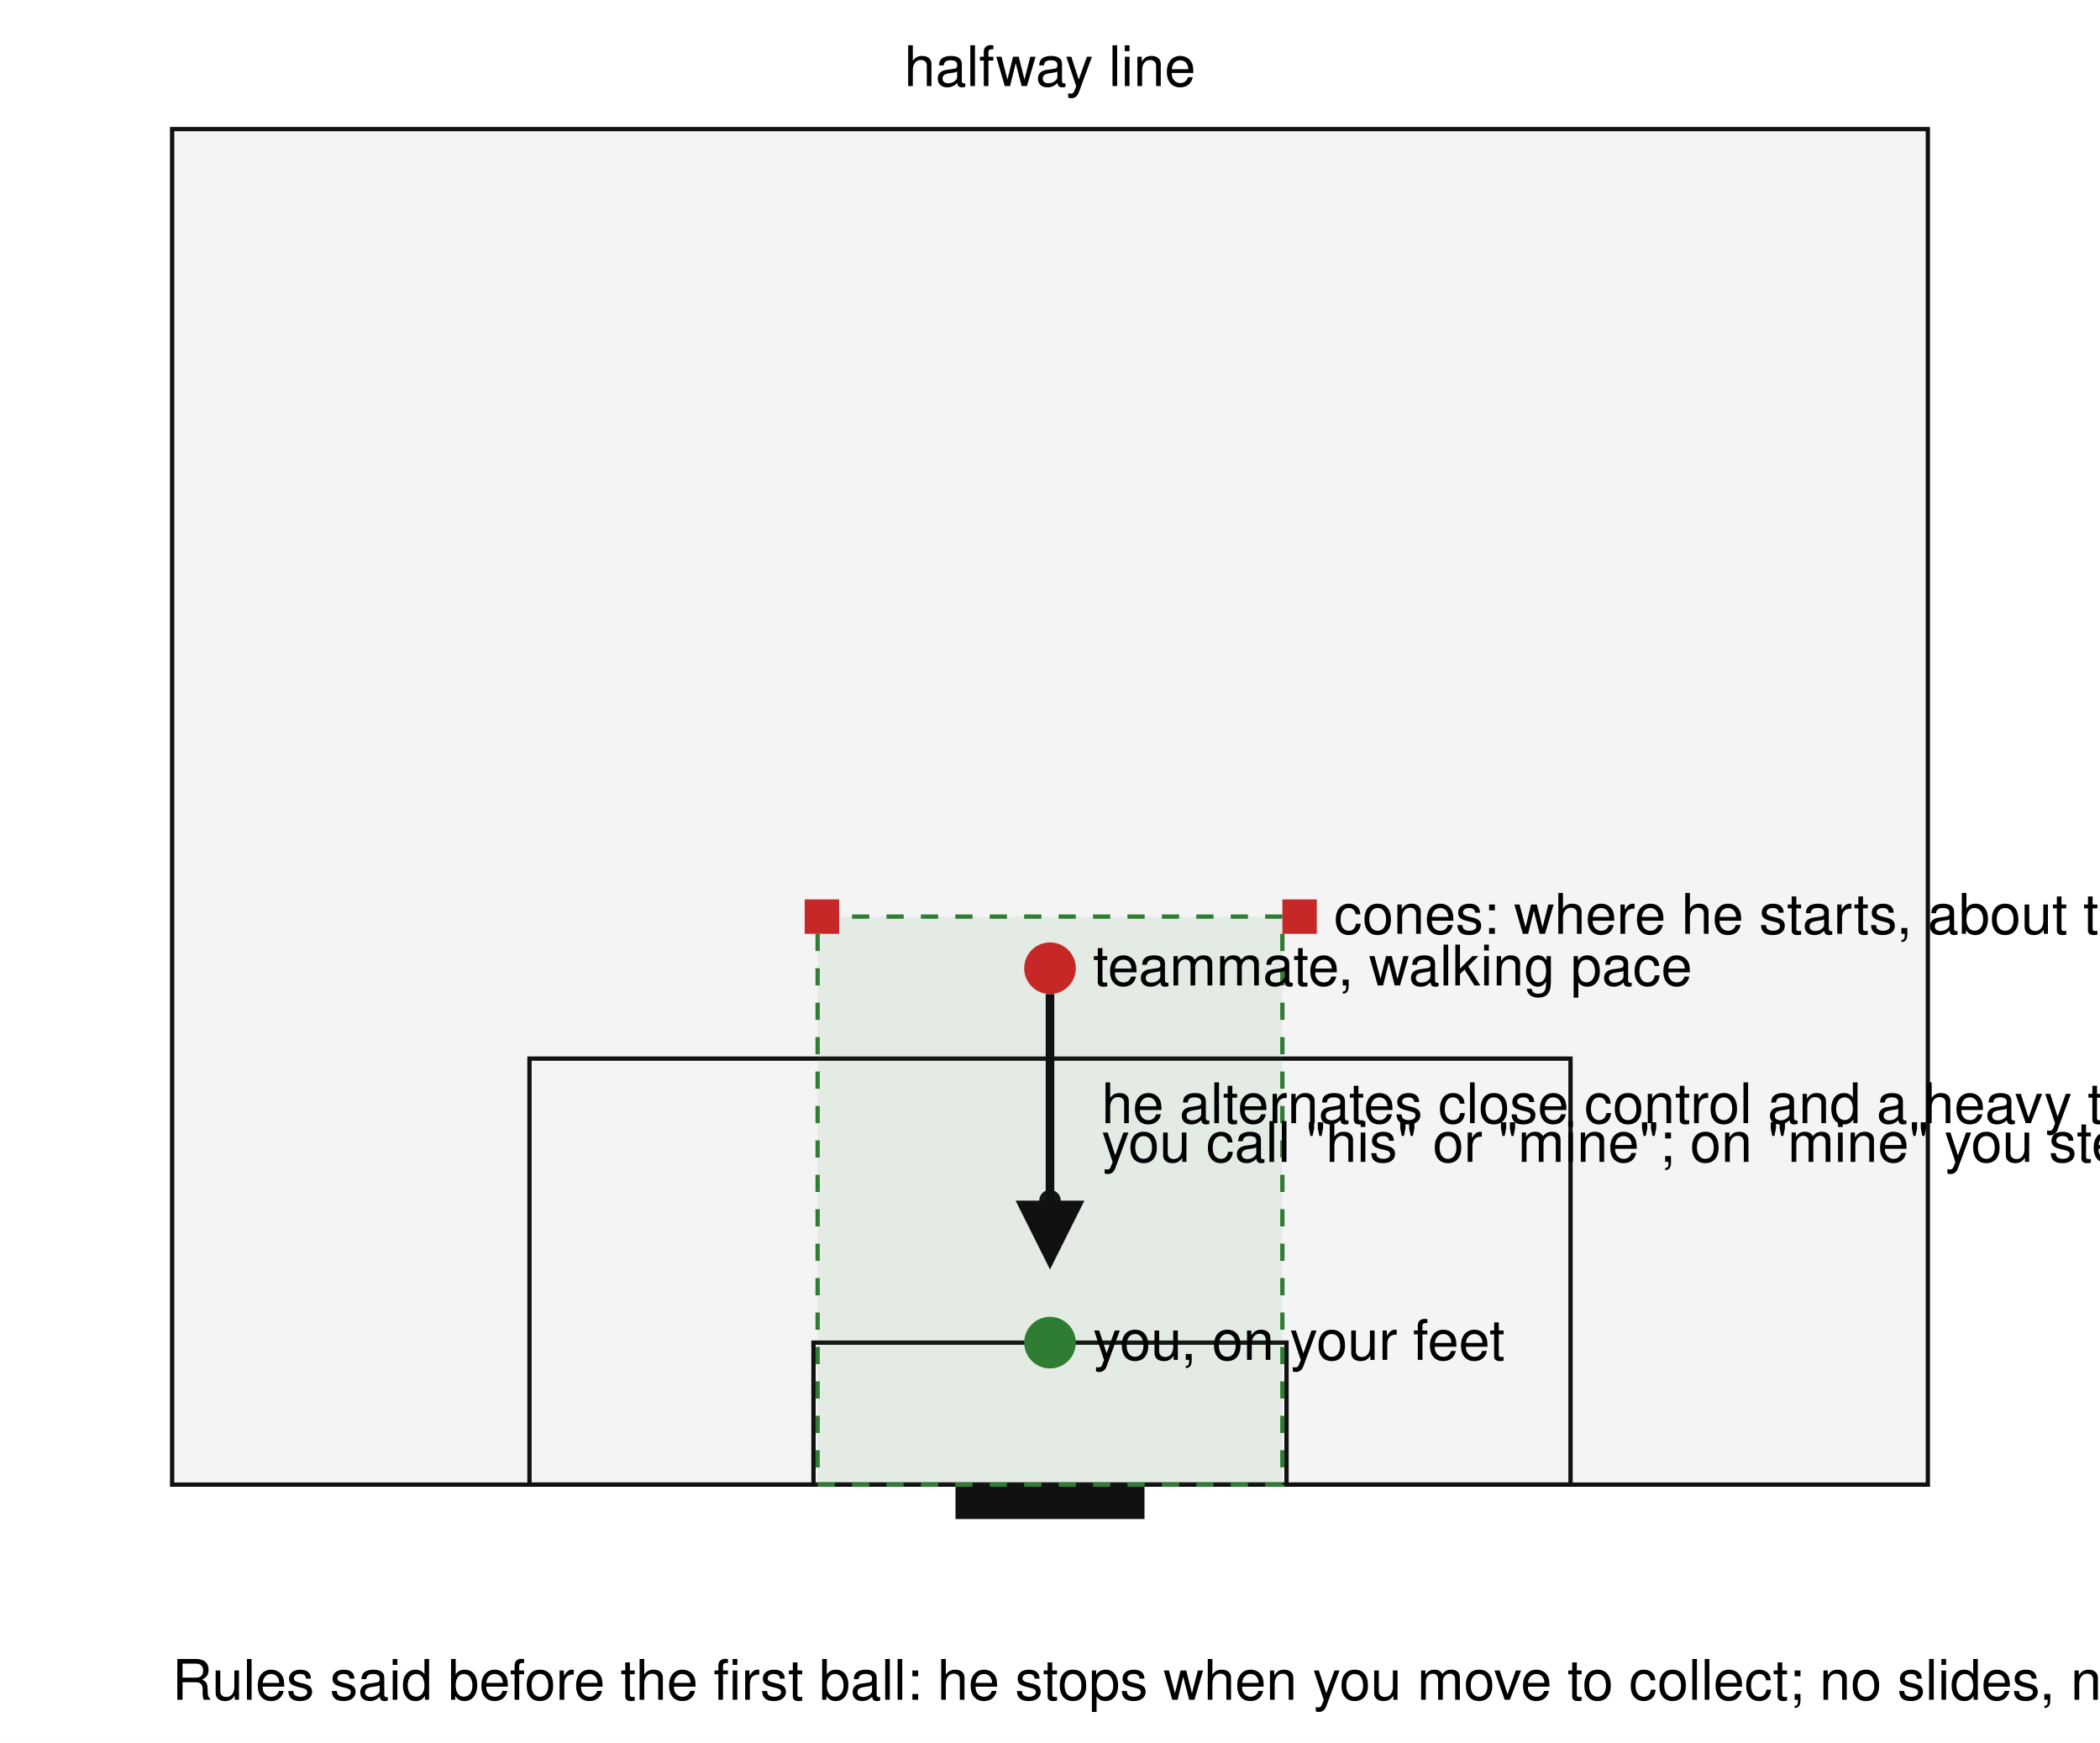
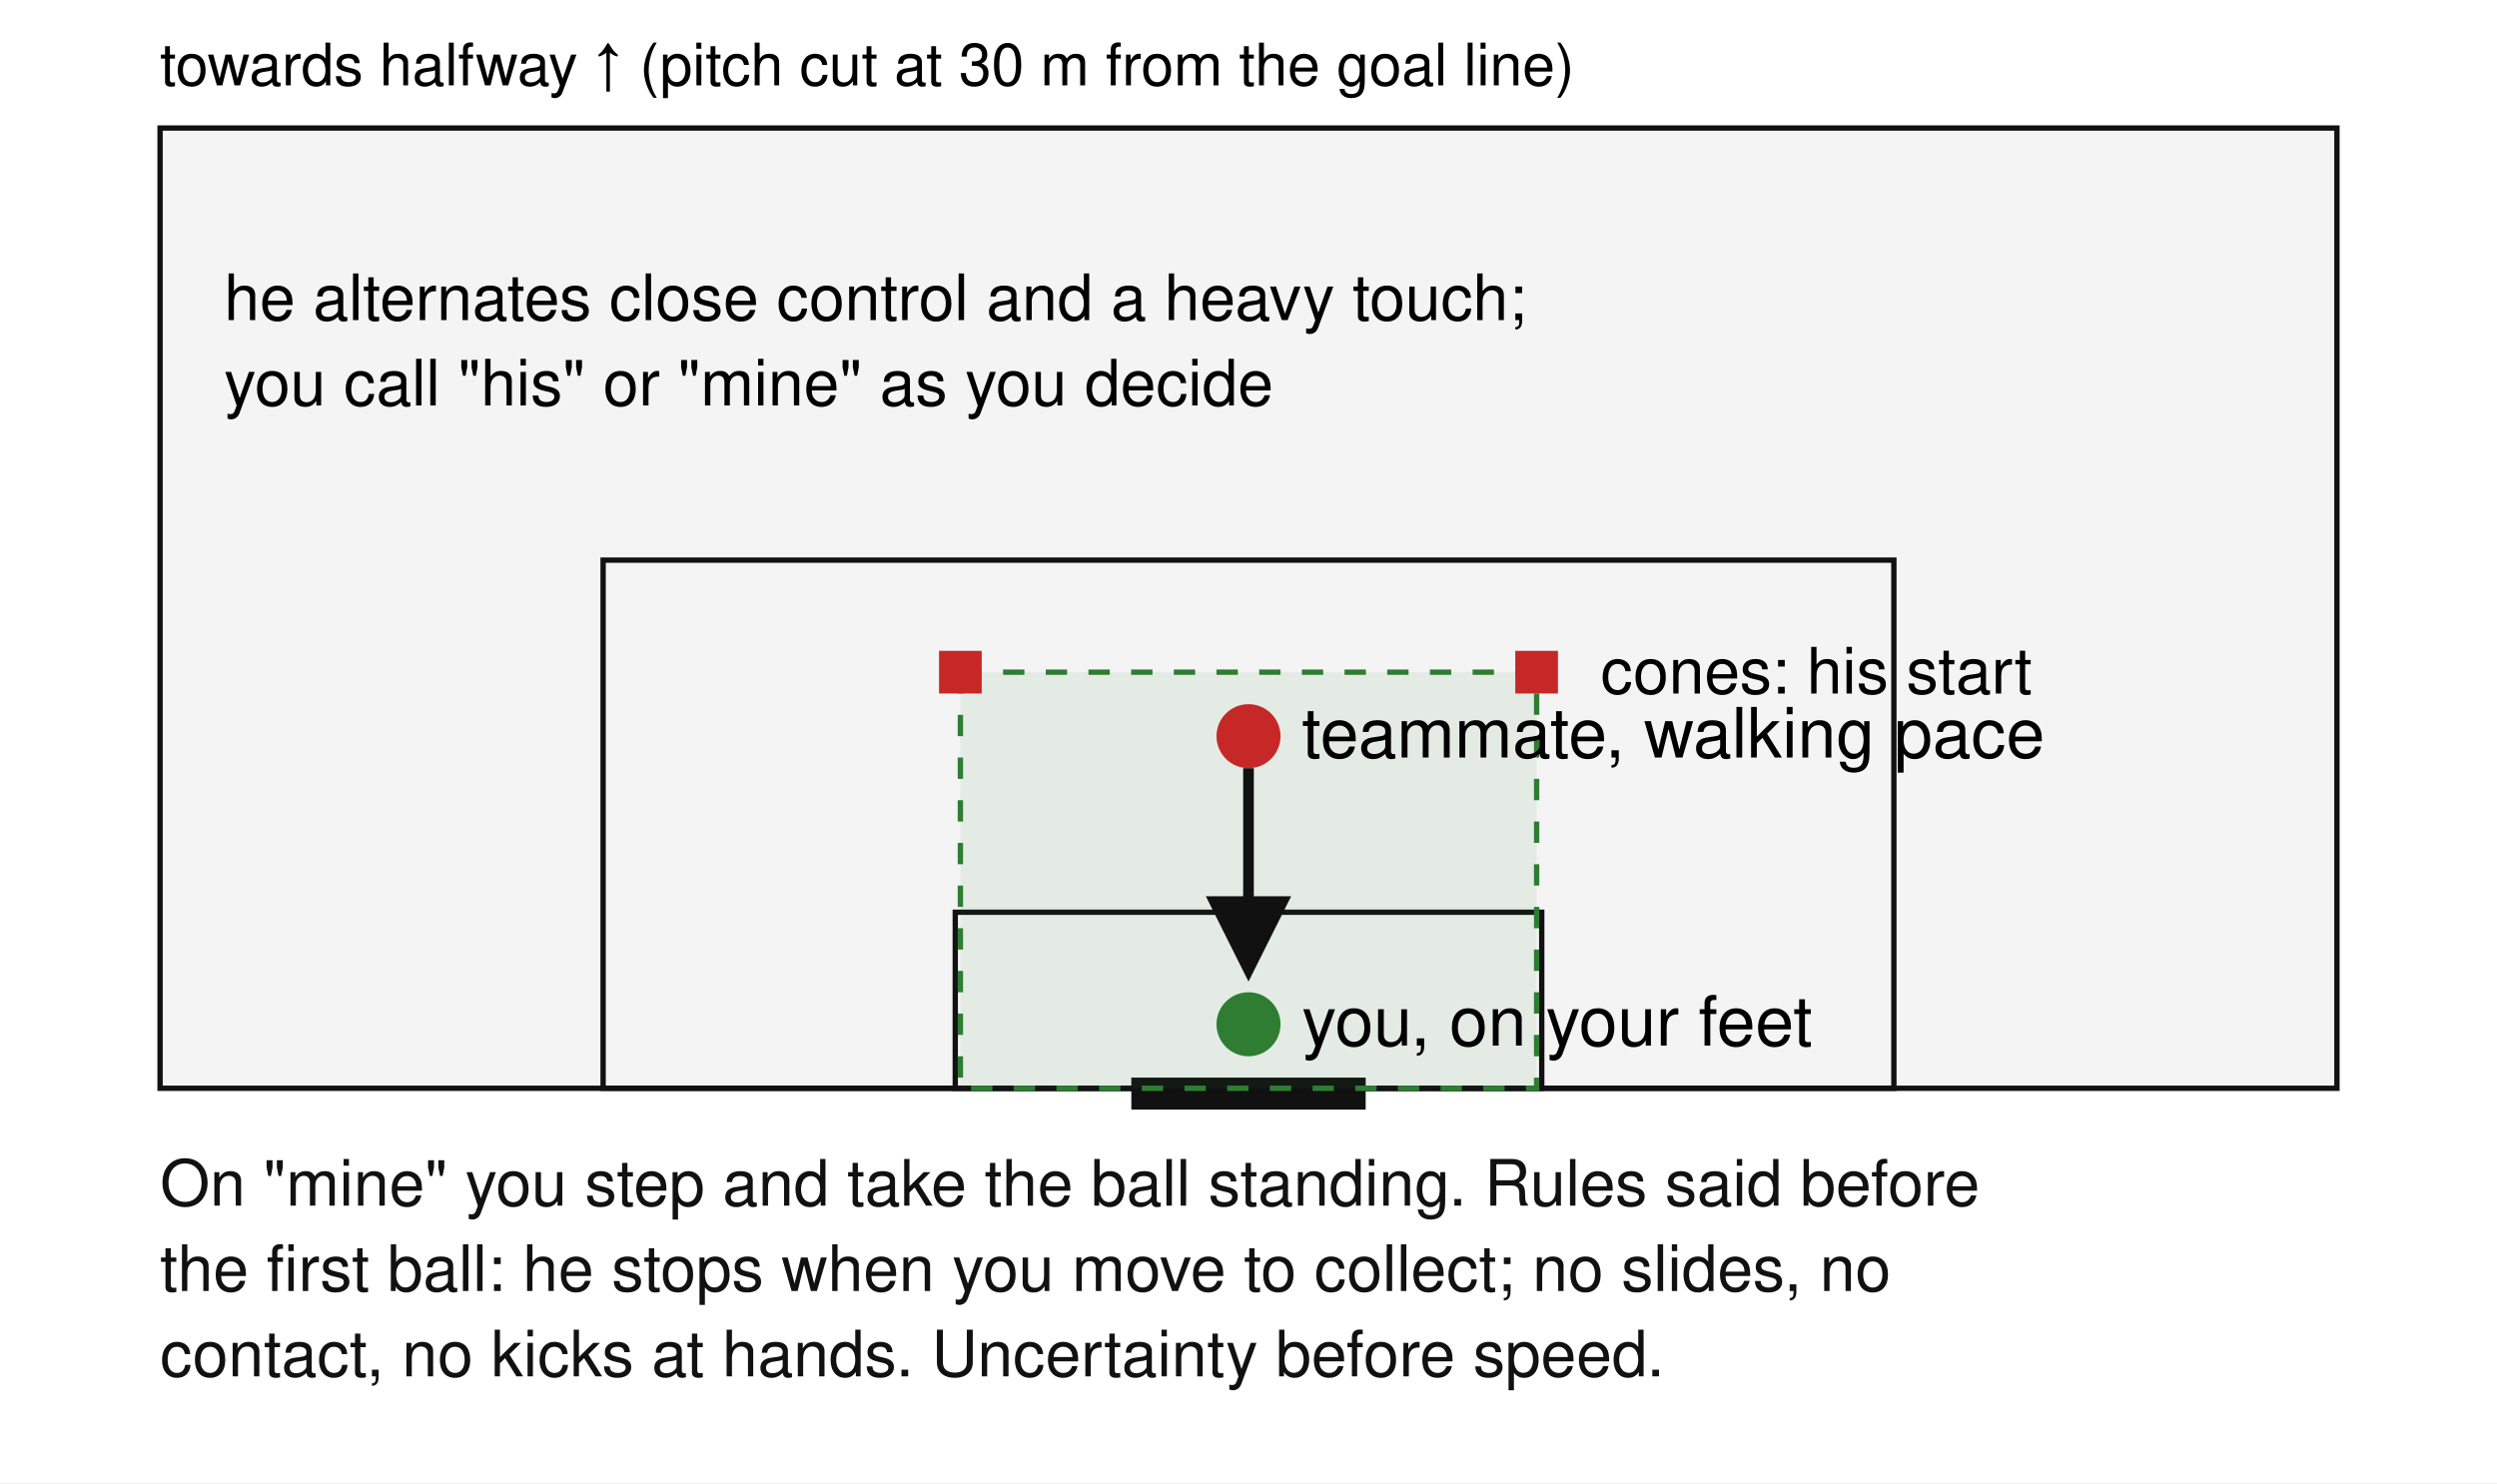
- <svg xmlns="http://www.w3.org/2000/svg" viewBox="0 0 488 405.0" width="100%" font-family="Helvetica, Arial, sans-serif" font-size="13">
-   <rect x="0" y="0" width="488" height="405.0" fill="#ffffff" />
-   <rect x="40" y="30" width="408" height="315.0" fill="#f4f4f4" stroke="#111" />
-   <rect x="123.04" y="246.0" width="241.92" height="99.0" fill="none" stroke="#111" />
-   <rect x="189.04" y="312.0" width="109.92" height="33.0" fill="none" stroke="#111" />
-   <rect x="222.04" y="345.0" width="43.92" height="8" fill="#111" />
-   <circle cx="244" cy="279.0" r="2.5" fill="#111" />
-   <text x="244" y="20" text-anchor="middle">halfway line</text>
+ <svg xmlns="http://www.w3.org/2000/svg" viewBox="0 0 468 278" width="100%" font-family="Helvetica, Arial, sans-serif" font-size="13">
+   <rect width="468" height="278" fill="#ffffff" />
  <defs>
    <marker id="a" markerWidth="8" markerHeight="8" refX="6" refY="4" orient="auto">
      <path d="M0,0 L8,4 L0,8 z" fill="#111" />
    </marker>
  </defs>
-   <rect x="190" y="213.0" width="108" height="132" fill="#2e7d32" fill-opacity="0.08" stroke="#2e7d32" stroke-dasharray="4,4" />
-   <rect x="187.0" y="209.0" width="8" height="8" fill="#c62828" />
-   <rect x="298" y="209.0" width="8" height="8" fill="#c62828" />
-   <text x="310" y="217.0">cones: where he starts, about the penalty spot at first</text>
-   <circle cx="244" cy="225.0" r="6" fill="#c62828" />
-   <text x="254" y="229.0">teammate, walking pace</text>
-   <circle cx="244" cy="312.0" r="6" fill="#2e7d32" />
-   <text x="254" y="316.0">you, on your feet</text>
-   <line x1="244" y1="231.0" x2="244" y2="291.0" stroke="#111" stroke-width="2" marker-end="url(#a)" />
-   <text x="256" y="261.0">he alternates close control and a heavy touch</text>
-   <text x="256" y="270.0">you call "his" or "mine"; on "mine" you step and take it standing</text>
-   <text x="40" y="395.0">Rules said before the first ball: he stops when you move to collect; no slides, no contact, no kicks at hands. Uncertainty before speed.</text>
+   <rect x="30" y="24" width="408" height="180" fill="#f4f4f4" stroke="#111" />
+   <rect x="113.04" y="105.0" width="241.92" height="99.0" fill="none" stroke="#111" />
+   <rect x="179.04" y="171.0" width="109.92" height="33.0" fill="none" stroke="#111" />
+   <rect x="212.04" y="202" width="43.92" height="6" fill="#111" />
+   <circle cx="234" cy="138" r="2.5" fill="#111" />
+   <text x="30" y="16" font-size="11">towards halfway ↑ (pitch cut at 30 m from the goal line)</text>
+   <rect x="180" y="126" width="108" height="78" fill="#2e7d32" fill-opacity="0.08" stroke="#2e7d32" stroke-dasharray="4,4" />
+   <rect x="176" y="122" width="8" height="8" fill="#c62828" />
+   <rect x="284" y="122" width="8" height="8" fill="#c62828" />
+   <text x="300" y="130" font-size="12">cones: his start</text>
+   <circle cx="234" cy="138" r="6" fill="#c62828" />
+   <text x="244" y="142" font-size="13">teammate, walking pace</text>
+   <circle cx="234" cy="192" r="6" fill="#2e7d32" />
+   <text x="244" y="196" font-size="13">you, on your feet</text>
+   <line x1="234" y1="144" x2="234" y2="180" stroke="#111" stroke-width="2" marker-end="url(#a)" />
+   <text x="42" y="60" font-size="12">he alternates close control and a heavy touch;</text>
+   <text x="42" y="76" font-size="12">you call "his" or "mine" as you decide</text>
+   <text x="30" y="226" font-size="12" fill="#111">On "mine" you step and take the ball standing. Rules said before</text>
+   <text x="30" y="242" font-size="12" fill="#111">the first ball: he stops when you move to collect; no slides, no</text>
+   <text x="30" y="258" font-size="12" fill="#111">contact, no kicks at hands. Uncertainty before speed.</text>
</svg>
